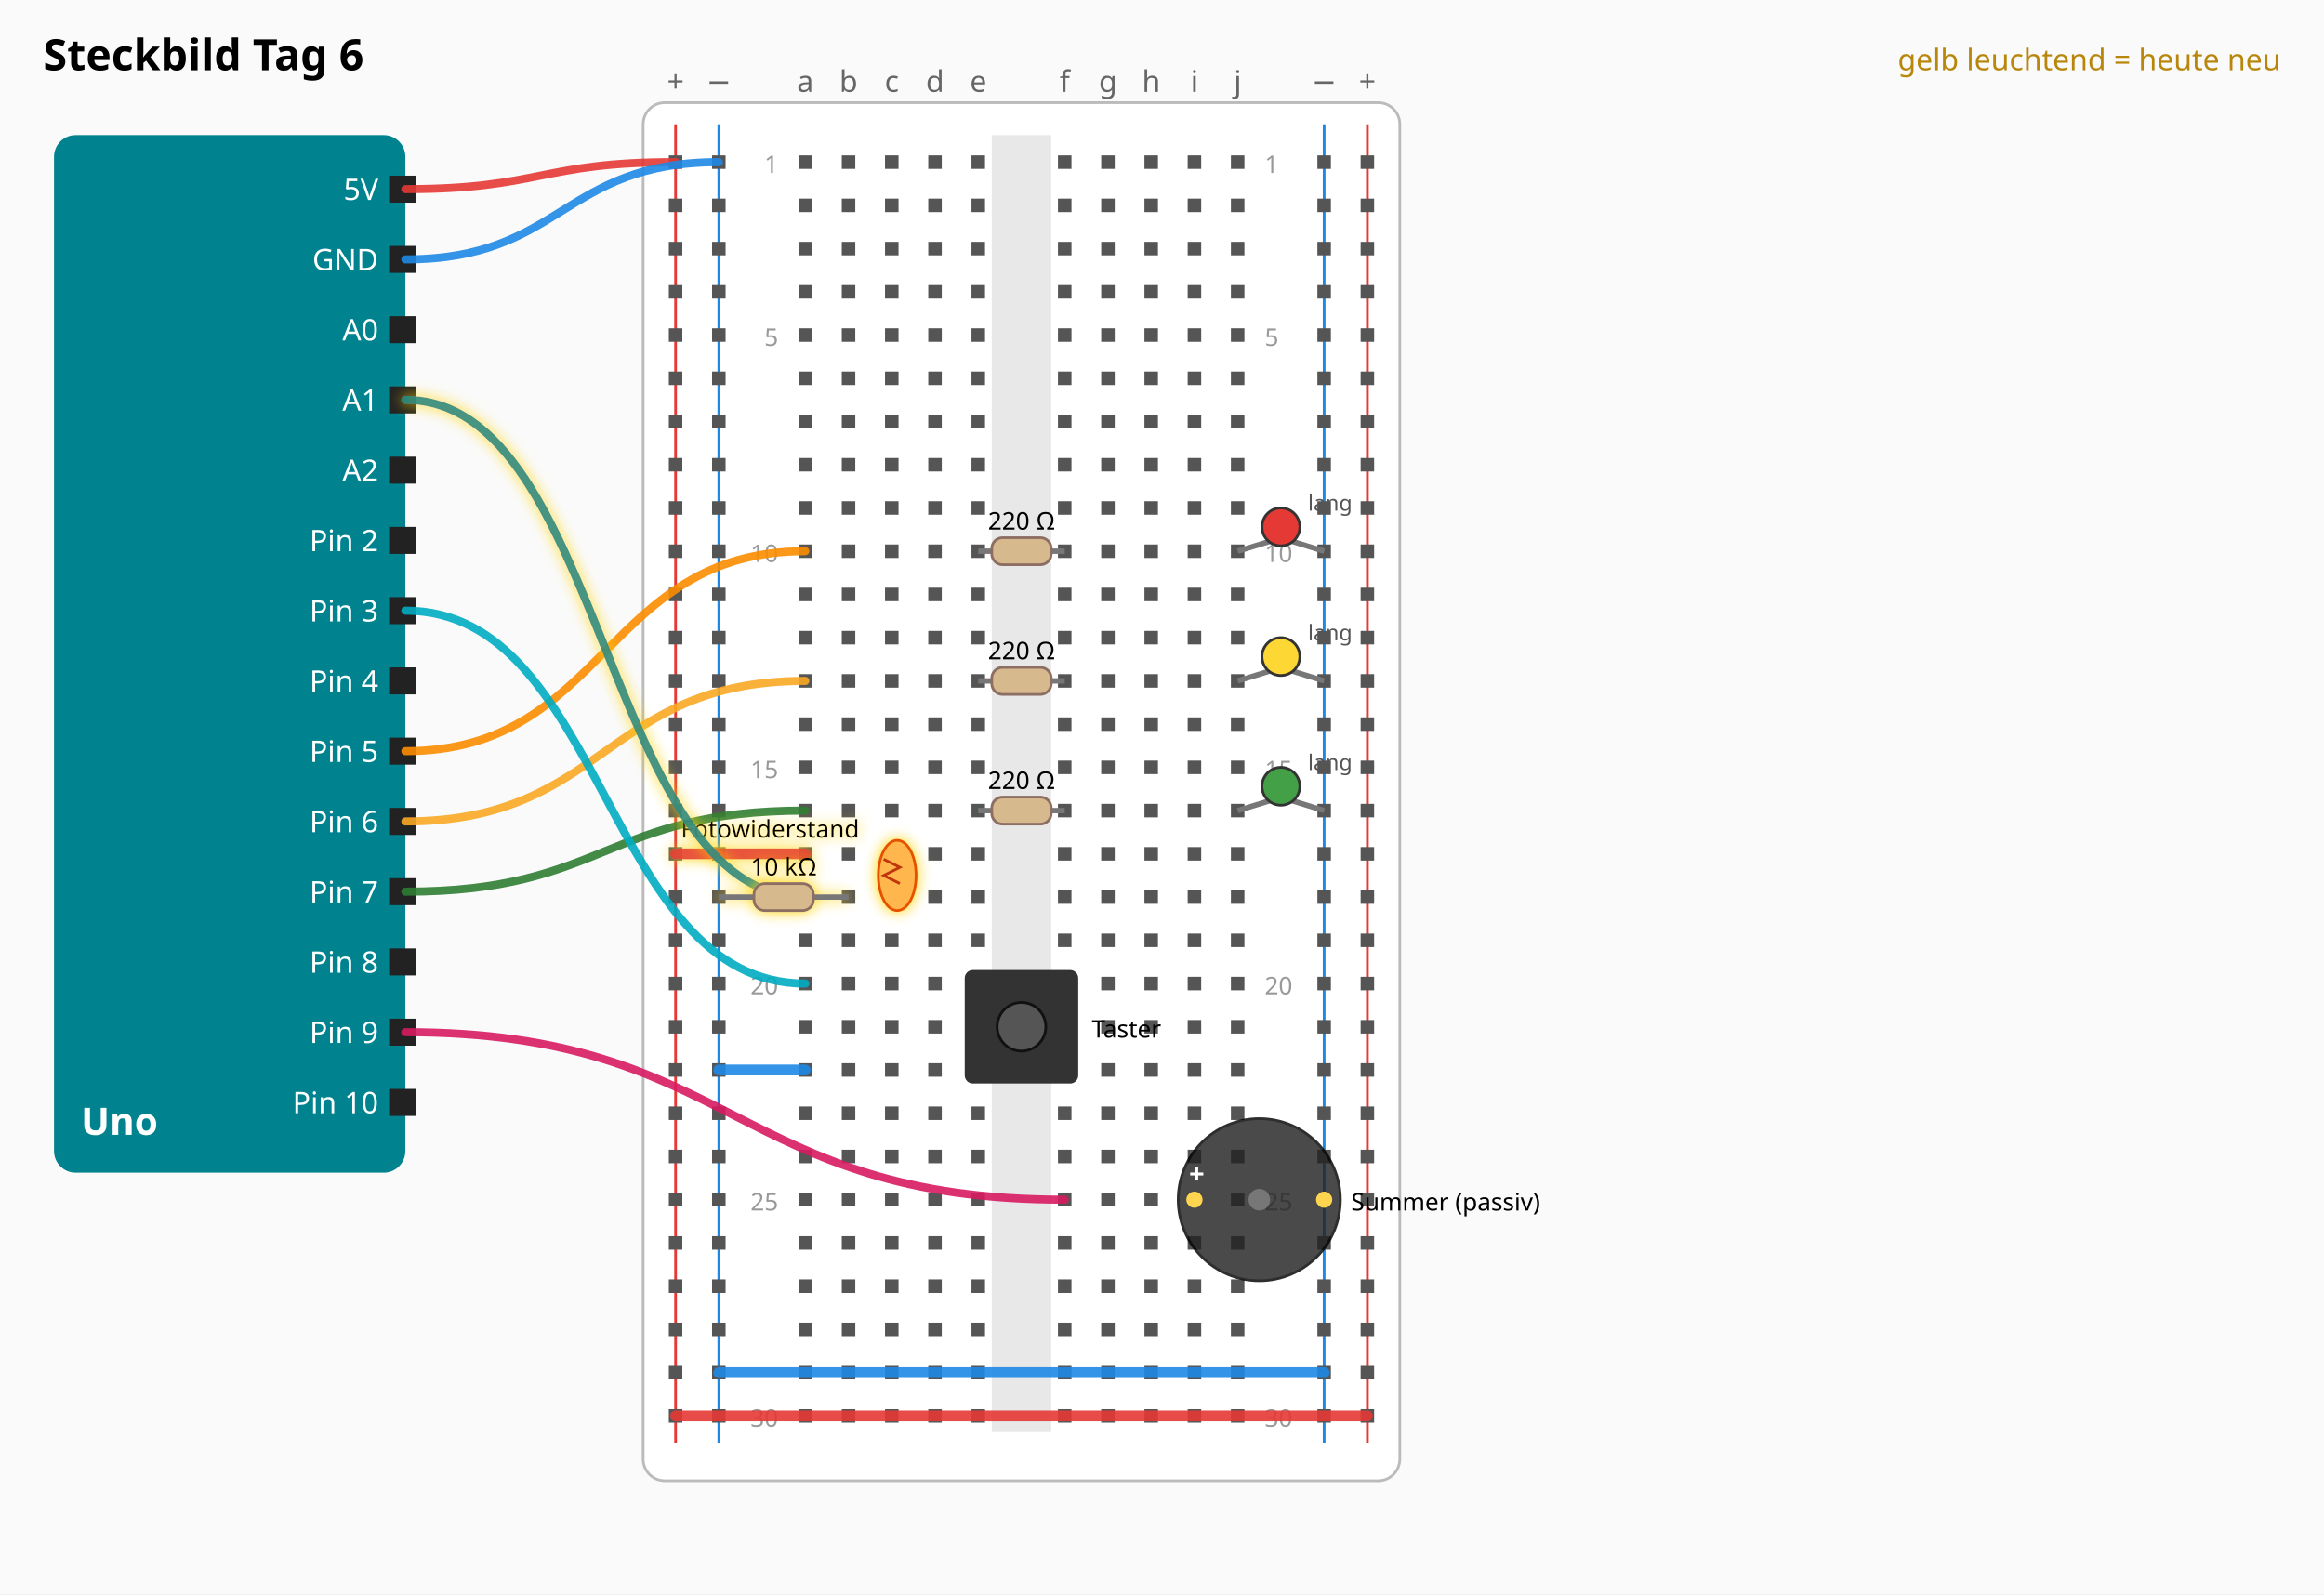
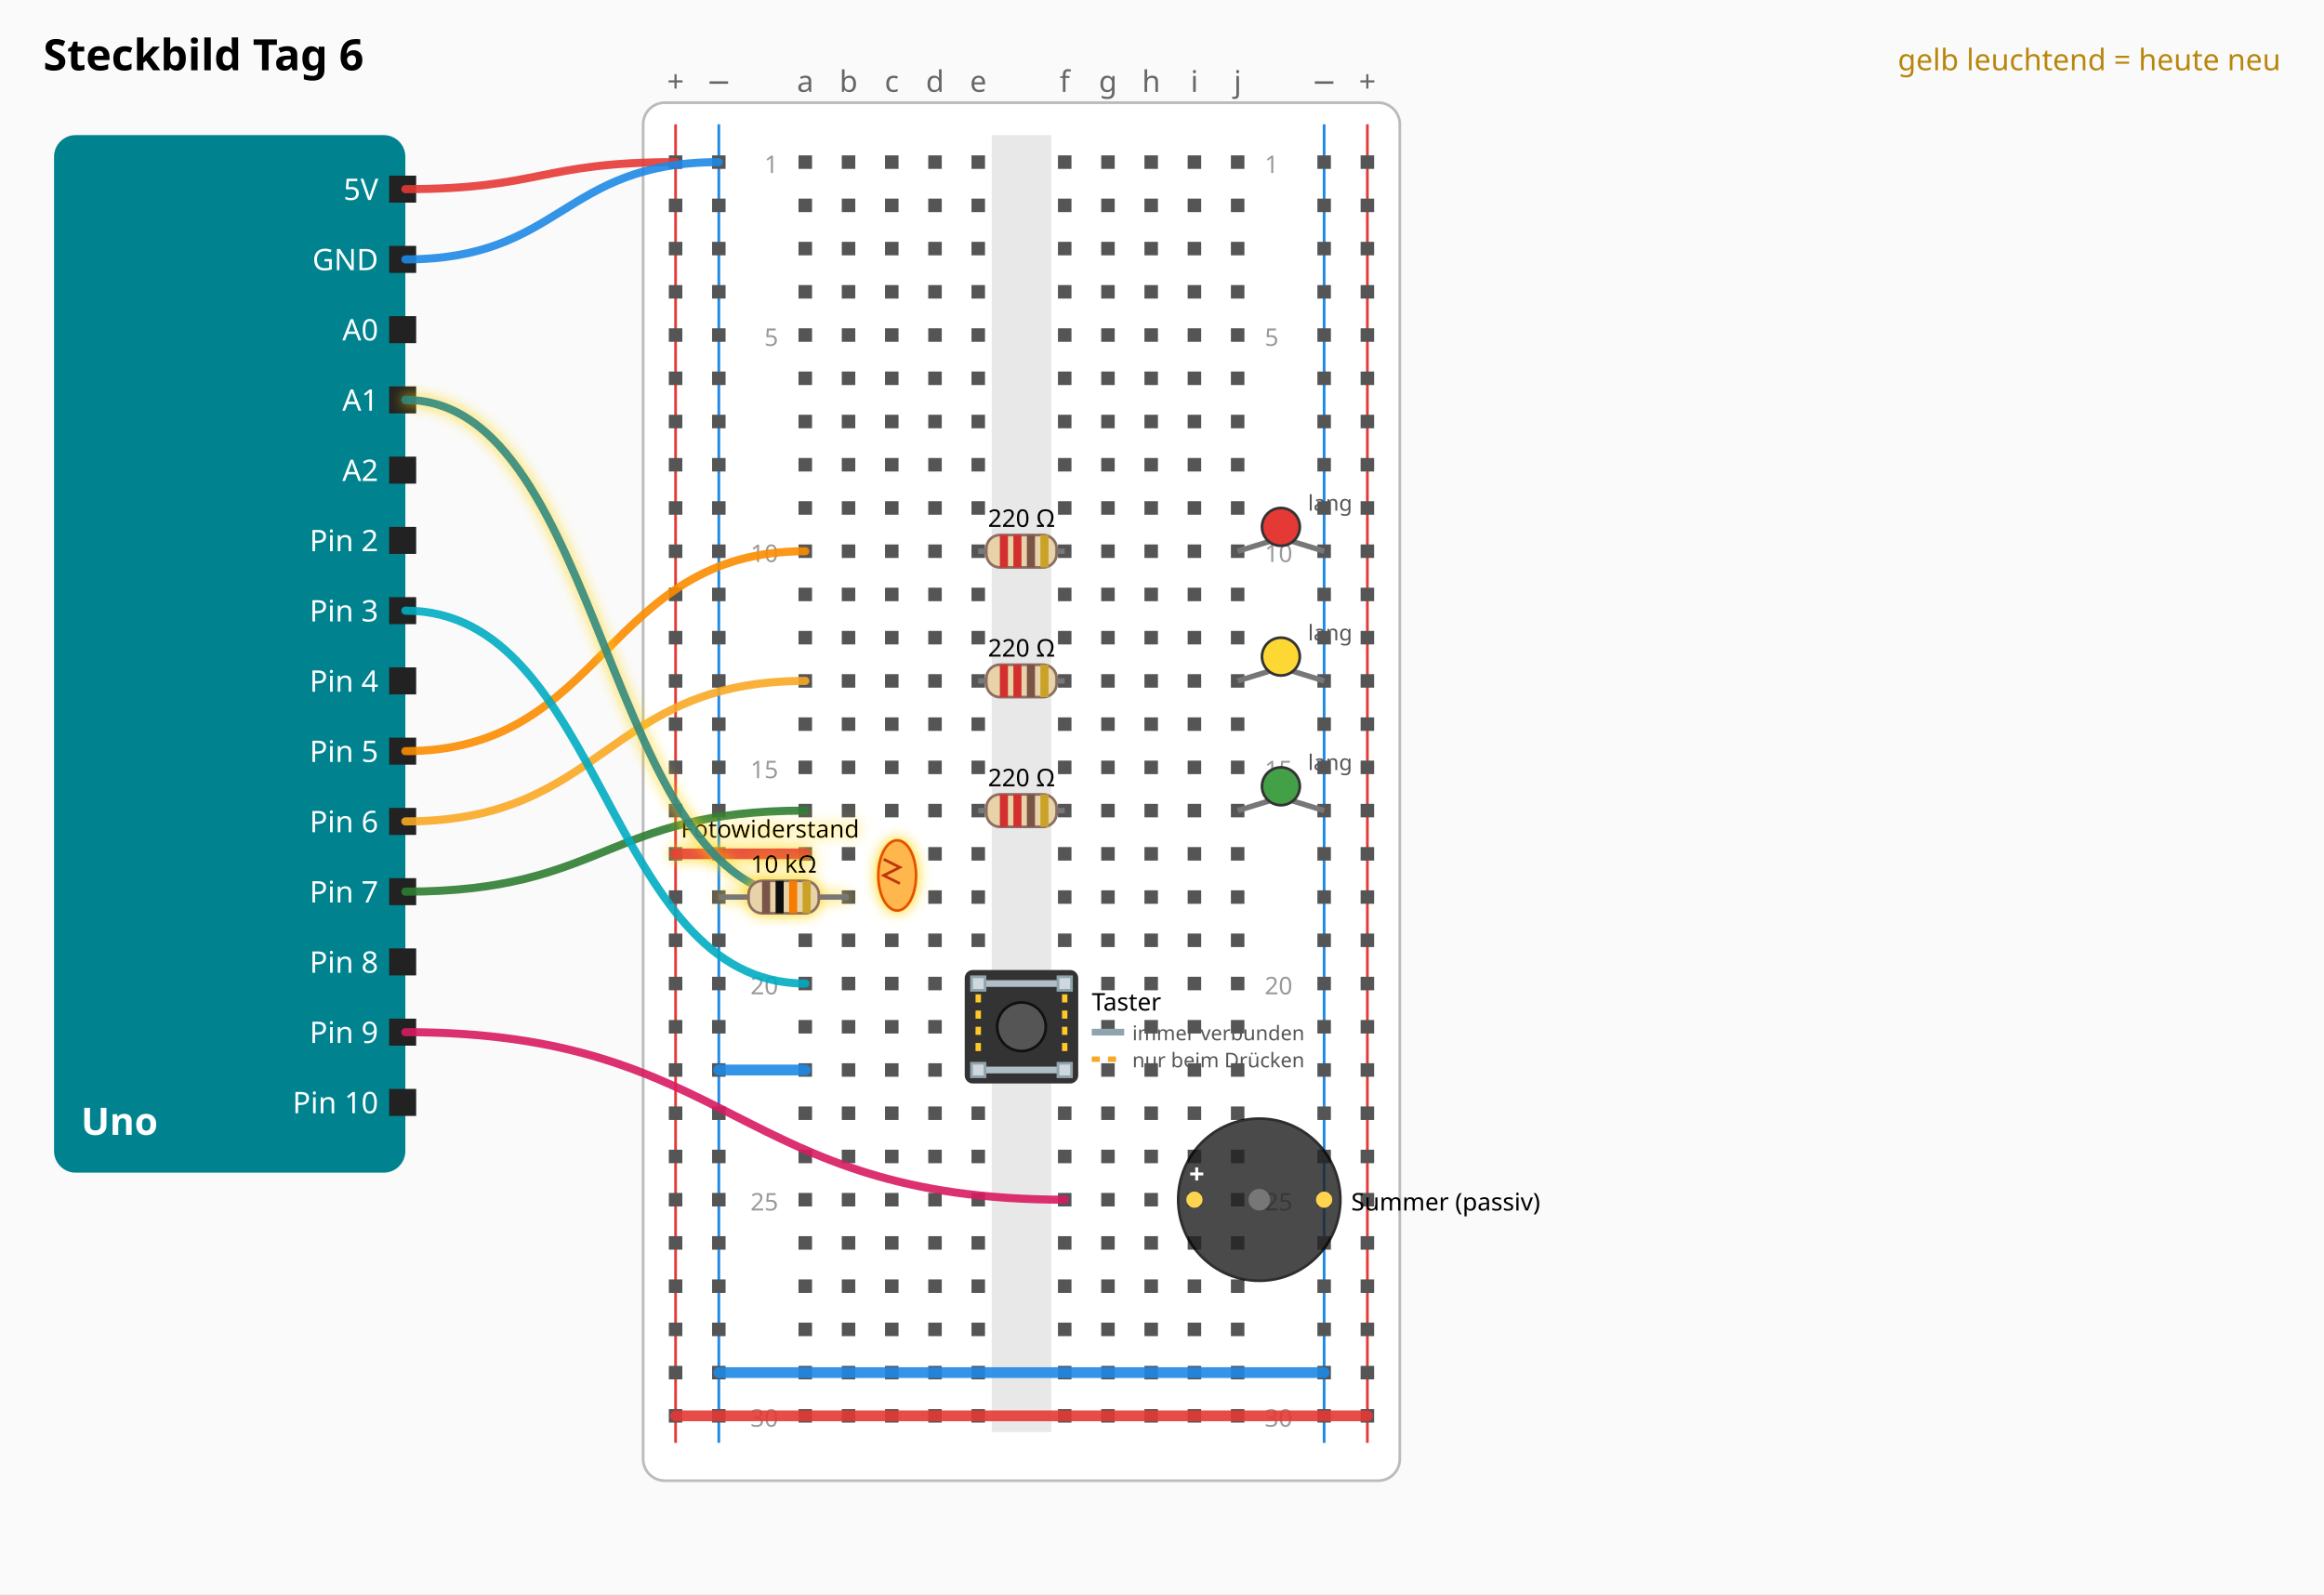
<svg xmlns="http://www.w3.org/2000/svg" viewBox="0 0 860 590" font-family="sans-serif" font-size="11">
  <defs>
    <filter id="glow" filterUnits="userSpaceOnUse" x="0" y="0" width="860" height="590">
      <feDropShadow dx="0" dy="0" stdDeviation="2.5" flood-color="#ffd400" flood-opacity="1" />
    </filter>
  </defs>
  <rect width="860" height="590" fill="#fafafa" />
  <text x="16" y="26" font-size="16" font-weight="bold">Steckbild Tag 6</text>
  <text x="844" y="26" text-anchor="end" fill="#b8860b">gelb leuchtend = heute neu</text>
  <rect x="238" y="38" width="280" height="510" rx="8" fill="#ffffff" stroke="#bbb" />
  <rect x="367" y="50" width="22" height="480" fill="#e8e8e8" />
  <line x1="250" y1="46" x2="250" y2="534" stroke="#e53935" stroke-width="1" />
  <line x1="506" y1="46" x2="506" y2="534" stroke="#e53935" stroke-width="1" />
  <line x1="266" y1="46" x2="266" y2="534" stroke="#1e88e5" stroke-width="1" />
  <line x1="490" y1="46" x2="490" y2="534" stroke="#1e88e5" stroke-width="1" />
  <text x="250" y="34" text-anchor="middle" fill="#666">+</text>
  <rect x="247.5" y="57.5" width="5" height="5" fill="#555" />
  <rect x="247.5" y="73.5" width="5" height="5" fill="#555" />
  <rect x="247.5" y="89.5" width="5" height="5" fill="#555" />
  <rect x="247.5" y="105.5" width="5" height="5" fill="#555" />
  <rect x="247.5" y="121.5" width="5" height="5" fill="#555" />
  <rect x="247.5" y="137.5" width="5" height="5" fill="#555" />
  <rect x="247.5" y="153.5" width="5" height="5" fill="#555" />
  <rect x="247.5" y="169.5" width="5" height="5" fill="#555" />
  <rect x="247.5" y="185.5" width="5" height="5" fill="#555" />
  <rect x="247.5" y="201.5" width="5" height="5" fill="#555" />
  <rect x="247.5" y="217.5" width="5" height="5" fill="#555" />
  <rect x="247.5" y="233.5" width="5" height="5" fill="#555" />
  <rect x="247.5" y="249.5" width="5" height="5" fill="#555" />
  <rect x="247.5" y="265.5" width="5" height="5" fill="#555" />
  <rect x="247.5" y="281.5" width="5" height="5" fill="#555" />
  <rect x="247.5" y="297.5" width="5" height="5" fill="#555" />
  <rect x="247.5" y="313.5" width="5" height="5" fill="#555" />
  <rect x="247.5" y="329.5" width="5" height="5" fill="#555" />
  <rect x="247.5" y="345.5" width="5" height="5" fill="#555" />
  <rect x="247.5" y="361.5" width="5" height="5" fill="#555" />
  <rect x="247.5" y="377.5" width="5" height="5" fill="#555" />
  <rect x="247.5" y="393.5" width="5" height="5" fill="#555" />
  <rect x="247.5" y="409.5" width="5" height="5" fill="#555" />
  <rect x="247.5" y="425.5" width="5" height="5" fill="#555" />
  <rect x="247.5" y="441.5" width="5" height="5" fill="#555" />
  <rect x="247.5" y="457.5" width="5" height="5" fill="#555" />
  <rect x="247.5" y="473.5" width="5" height="5" fill="#555" />
  <rect x="247.5" y="489.5" width="5" height="5" fill="#555" />
  <rect x="247.5" y="505.5" width="5" height="5" fill="#555" />
  <rect x="247.5" y="521.5" width="5" height="5" fill="#555" />
  <text x="266" y="34" text-anchor="middle" fill="#666">−</text>
  <rect x="263.5" y="57.5" width="5" height="5" fill="#555" />
  <rect x="263.5" y="73.5" width="5" height="5" fill="#555" />
  <rect x="263.5" y="89.5" width="5" height="5" fill="#555" />
  <rect x="263.5" y="105.5" width="5" height="5" fill="#555" />
  <rect x="263.5" y="121.5" width="5" height="5" fill="#555" />
  <rect x="263.5" y="137.5" width="5" height="5" fill="#555" />
  <rect x="263.5" y="153.5" width="5" height="5" fill="#555" />
  <rect x="263.5" y="169.5" width="5" height="5" fill="#555" />
  <rect x="263.5" y="185.5" width="5" height="5" fill="#555" />
  <rect x="263.5" y="201.5" width="5" height="5" fill="#555" />
  <rect x="263.5" y="217.5" width="5" height="5" fill="#555" />
  <rect x="263.5" y="233.5" width="5" height="5" fill="#555" />
  <rect x="263.5" y="249.5" width="5" height="5" fill="#555" />
  <rect x="263.5" y="265.5" width="5" height="5" fill="#555" />
  <rect x="263.5" y="281.5" width="5" height="5" fill="#555" />
  <rect x="263.5" y="297.5" width="5" height="5" fill="#555" />
  <rect x="263.5" y="313.5" width="5" height="5" fill="#555" />
  <rect x="263.5" y="329.5" width="5" height="5" fill="#555" />
  <rect x="263.5" y="345.5" width="5" height="5" fill="#555" />
  <rect x="263.5" y="361.5" width="5" height="5" fill="#555" />
  <rect x="263.5" y="377.5" width="5" height="5" fill="#555" />
  <rect x="263.5" y="393.5" width="5" height="5" fill="#555" />
  <rect x="263.5" y="409.5" width="5" height="5" fill="#555" />
  <rect x="263.5" y="425.5" width="5" height="5" fill="#555" />
  <rect x="263.5" y="441.5" width="5" height="5" fill="#555" />
  <rect x="263.5" y="457.5" width="5" height="5" fill="#555" />
  <rect x="263.5" y="473.5" width="5" height="5" fill="#555" />
  <rect x="263.5" y="489.5" width="5" height="5" fill="#555" />
  <rect x="263.5" y="505.5" width="5" height="5" fill="#555" />
  <rect x="263.5" y="521.5" width="5" height="5" fill="#555" />
  <text x="298" y="34" text-anchor="middle" fill="#666">a</text>
  <rect x="295.5" y="57.5" width="5" height="5" fill="#555" />
  <rect x="295.5" y="73.5" width="5" height="5" fill="#555" />
  <rect x="295.5" y="89.5" width="5" height="5" fill="#555" />
  <rect x="295.5" y="105.5" width="5" height="5" fill="#555" />
  <rect x="295.5" y="121.5" width="5" height="5" fill="#555" />
  <rect x="295.5" y="137.5" width="5" height="5" fill="#555" />
  <rect x="295.5" y="153.5" width="5" height="5" fill="#555" />
  <rect x="295.5" y="169.5" width="5" height="5" fill="#555" />
  <rect x="295.5" y="185.5" width="5" height="5" fill="#555" />
  <rect x="295.5" y="201.5" width="5" height="5" fill="#555" />
  <rect x="295.5" y="217.5" width="5" height="5" fill="#555" />
  <rect x="295.5" y="233.5" width="5" height="5" fill="#555" />
  <rect x="295.5" y="249.5" width="5" height="5" fill="#555" />
  <rect x="295.5" y="265.5" width="5" height="5" fill="#555" />
  <rect x="295.5" y="281.5" width="5" height="5" fill="#555" />
  <rect x="295.5" y="297.5" width="5" height="5" fill="#555" />
  <rect x="295.5" y="313.5" width="5" height="5" fill="#555" />
  <rect x="295.5" y="329.5" width="5" height="5" fill="#555" />
  <rect x="295.5" y="345.5" width="5" height="5" fill="#555" />
  <rect x="295.5" y="361.5" width="5" height="5" fill="#555" />
  <rect x="295.5" y="377.5" width="5" height="5" fill="#555" />
  <rect x="295.5" y="393.5" width="5" height="5" fill="#555" />
  <rect x="295.5" y="409.5" width="5" height="5" fill="#555" />
  <rect x="295.5" y="425.5" width="5" height="5" fill="#555" />
  <rect x="295.5" y="441.5" width="5" height="5" fill="#555" />
  <rect x="295.5" y="457.5" width="5" height="5" fill="#555" />
  <rect x="295.5" y="473.5" width="5" height="5" fill="#555" />
  <rect x="295.5" y="489.5" width="5" height="5" fill="#555" />
  <rect x="295.5" y="505.5" width="5" height="5" fill="#555" />
  <rect x="295.5" y="521.5" width="5" height="5" fill="#555" />
  <text x="314" y="34" text-anchor="middle" fill="#666">b</text>
  <rect x="311.5" y="57.5" width="5" height="5" fill="#555" />
  <rect x="311.5" y="73.5" width="5" height="5" fill="#555" />
  <rect x="311.5" y="89.5" width="5" height="5" fill="#555" />
  <rect x="311.5" y="105.5" width="5" height="5" fill="#555" />
  <rect x="311.5" y="121.5" width="5" height="5" fill="#555" />
  <rect x="311.5" y="137.5" width="5" height="5" fill="#555" />
  <rect x="311.5" y="153.5" width="5" height="5" fill="#555" />
  <rect x="311.5" y="169.5" width="5" height="5" fill="#555" />
  <rect x="311.5" y="185.5" width="5" height="5" fill="#555" />
  <rect x="311.5" y="201.5" width="5" height="5" fill="#555" />
  <rect x="311.5" y="217.5" width="5" height="5" fill="#555" />
  <rect x="311.5" y="233.5" width="5" height="5" fill="#555" />
  <rect x="311.5" y="249.5" width="5" height="5" fill="#555" />
  <rect x="311.5" y="265.5" width="5" height="5" fill="#555" />
  <rect x="311.5" y="281.5" width="5" height="5" fill="#555" />
  <rect x="311.5" y="297.5" width="5" height="5" fill="#555" />
  <rect x="311.5" y="313.5" width="5" height="5" fill="#555" />
  <rect x="311.5" y="329.5" width="5" height="5" fill="#555" />
  <rect x="311.5" y="345.5" width="5" height="5" fill="#555" />
  <rect x="311.5" y="361.5" width="5" height="5" fill="#555" />
  <rect x="311.5" y="377.5" width="5" height="5" fill="#555" />
  <rect x="311.5" y="393.5" width="5" height="5" fill="#555" />
  <rect x="311.5" y="409.5" width="5" height="5" fill="#555" />
  <rect x="311.5" y="425.5" width="5" height="5" fill="#555" />
  <rect x="311.5" y="441.5" width="5" height="5" fill="#555" />
  <rect x="311.5" y="457.5" width="5" height="5" fill="#555" />
  <rect x="311.5" y="473.5" width="5" height="5" fill="#555" />
  <rect x="311.5" y="489.5" width="5" height="5" fill="#555" />
  <rect x="311.5" y="505.5" width="5" height="5" fill="#555" />
  <rect x="311.5" y="521.5" width="5" height="5" fill="#555" />
  <text x="330" y="34" text-anchor="middle" fill="#666">c</text>
  <rect x="327.5" y="57.5" width="5" height="5" fill="#555" />
  <rect x="327.5" y="73.5" width="5" height="5" fill="#555" />
  <rect x="327.5" y="89.5" width="5" height="5" fill="#555" />
  <rect x="327.5" y="105.5" width="5" height="5" fill="#555" />
  <rect x="327.5" y="121.5" width="5" height="5" fill="#555" />
  <rect x="327.5" y="137.5" width="5" height="5" fill="#555" />
  <rect x="327.5" y="153.5" width="5" height="5" fill="#555" />
  <rect x="327.5" y="169.5" width="5" height="5" fill="#555" />
  <rect x="327.5" y="185.5" width="5" height="5" fill="#555" />
  <rect x="327.5" y="201.5" width="5" height="5" fill="#555" />
  <rect x="327.5" y="217.5" width="5" height="5" fill="#555" />
  <rect x="327.5" y="233.5" width="5" height="5" fill="#555" />
  <rect x="327.5" y="249.5" width="5" height="5" fill="#555" />
  <rect x="327.5" y="265.5" width="5" height="5" fill="#555" />
  <rect x="327.5" y="281.5" width="5" height="5" fill="#555" />
  <rect x="327.5" y="297.5" width="5" height="5" fill="#555" />
  <rect x="327.5" y="313.5" width="5" height="5" fill="#555" />
  <rect x="327.5" y="329.5" width="5" height="5" fill="#555" />
  <rect x="327.5" y="345.5" width="5" height="5" fill="#555" />
  <rect x="327.5" y="361.5" width="5" height="5" fill="#555" />
  <rect x="327.5" y="377.5" width="5" height="5" fill="#555" />
  <rect x="327.5" y="393.5" width="5" height="5" fill="#555" />
  <rect x="327.5" y="409.5" width="5" height="5" fill="#555" />
  <rect x="327.5" y="425.5" width="5" height="5" fill="#555" />
  <rect x="327.5" y="441.5" width="5" height="5" fill="#555" />
  <rect x="327.5" y="457.5" width="5" height="5" fill="#555" />
  <rect x="327.5" y="473.5" width="5" height="5" fill="#555" />
  <rect x="327.5" y="489.5" width="5" height="5" fill="#555" />
  <rect x="327.5" y="505.5" width="5" height="5" fill="#555" />
  <rect x="327.5" y="521.5" width="5" height="5" fill="#555" />
  <text x="346" y="34" text-anchor="middle" fill="#666">d</text>
  <rect x="343.5" y="57.5" width="5" height="5" fill="#555" />
  <rect x="343.5" y="73.5" width="5" height="5" fill="#555" />
  <rect x="343.5" y="89.5" width="5" height="5" fill="#555" />
  <rect x="343.5" y="105.5" width="5" height="5" fill="#555" />
  <rect x="343.5" y="121.5" width="5" height="5" fill="#555" />
  <rect x="343.5" y="137.5" width="5" height="5" fill="#555" />
  <rect x="343.5" y="153.5" width="5" height="5" fill="#555" />
  <rect x="343.5" y="169.5" width="5" height="5" fill="#555" />
  <rect x="343.5" y="185.5" width="5" height="5" fill="#555" />
  <rect x="343.5" y="201.5" width="5" height="5" fill="#555" />
  <rect x="343.5" y="217.5" width="5" height="5" fill="#555" />
  <rect x="343.5" y="233.5" width="5" height="5" fill="#555" />
  <rect x="343.5" y="249.5" width="5" height="5" fill="#555" />
  <rect x="343.5" y="265.5" width="5" height="5" fill="#555" />
  <rect x="343.5" y="281.5" width="5" height="5" fill="#555" />
  <rect x="343.5" y="297.5" width="5" height="5" fill="#555" />
  <rect x="343.5" y="313.5" width="5" height="5" fill="#555" />
  <rect x="343.5" y="329.5" width="5" height="5" fill="#555" />
  <rect x="343.5" y="345.5" width="5" height="5" fill="#555" />
  <rect x="343.5" y="361.5" width="5" height="5" fill="#555" />
  <rect x="343.5" y="377.5" width="5" height="5" fill="#555" />
  <rect x="343.5" y="393.5" width="5" height="5" fill="#555" />
  <rect x="343.5" y="409.5" width="5" height="5" fill="#555" />
  <rect x="343.5" y="425.5" width="5" height="5" fill="#555" />
  <rect x="343.5" y="441.5" width="5" height="5" fill="#555" />
  <rect x="343.5" y="457.5" width="5" height="5" fill="#555" />
  <rect x="343.5" y="473.5" width="5" height="5" fill="#555" />
  <rect x="343.5" y="489.5" width="5" height="5" fill="#555" />
  <rect x="343.5" y="505.5" width="5" height="5" fill="#555" />
  <rect x="343.5" y="521.5" width="5" height="5" fill="#555" />
  <text x="362" y="34" text-anchor="middle" fill="#666">e</text>
  <rect x="359.5" y="57.5" width="5" height="5" fill="#555" />
  <rect x="359.5" y="73.5" width="5" height="5" fill="#555" />
  <rect x="359.5" y="89.5" width="5" height="5" fill="#555" />
  <rect x="359.5" y="105.5" width="5" height="5" fill="#555" />
  <rect x="359.5" y="121.5" width="5" height="5" fill="#555" />
  <rect x="359.5" y="137.5" width="5" height="5" fill="#555" />
  <rect x="359.5" y="153.5" width="5" height="5" fill="#555" />
  <rect x="359.5" y="169.5" width="5" height="5" fill="#555" />
  <rect x="359.5" y="185.5" width="5" height="5" fill="#555" />
  <rect x="359.5" y="201.5" width="5" height="5" fill="#555" />
  <rect x="359.5" y="217.5" width="5" height="5" fill="#555" />
  <rect x="359.5" y="233.5" width="5" height="5" fill="#555" />
  <rect x="359.5" y="249.5" width="5" height="5" fill="#555" />
  <rect x="359.5" y="265.5" width="5" height="5" fill="#555" />
  <rect x="359.5" y="281.5" width="5" height="5" fill="#555" />
  <rect x="359.5" y="297.5" width="5" height="5" fill="#555" />
  <rect x="359.5" y="313.5" width="5" height="5" fill="#555" />
  <rect x="359.5" y="329.5" width="5" height="5" fill="#555" />
  <rect x="359.5" y="345.5" width="5" height="5" fill="#555" />
  <rect x="359.5" y="361.5" width="5" height="5" fill="#555" />
  <rect x="359.5" y="377.5" width="5" height="5" fill="#555" />
  <rect x="359.5" y="393.5" width="5" height="5" fill="#555" />
  <rect x="359.5" y="409.5" width="5" height="5" fill="#555" />
  <rect x="359.5" y="425.5" width="5" height="5" fill="#555" />
  <rect x="359.5" y="441.5" width="5" height="5" fill="#555" />
  <rect x="359.5" y="457.5" width="5" height="5" fill="#555" />
  <rect x="359.5" y="473.5" width="5" height="5" fill="#555" />
  <rect x="359.5" y="489.5" width="5" height="5" fill="#555" />
  <rect x="359.5" y="505.5" width="5" height="5" fill="#555" />
  <rect x="359.5" y="521.5" width="5" height="5" fill="#555" />
  <text x="394" y="34" text-anchor="middle" fill="#666">f</text>
  <rect x="391.5" y="57.5" width="5" height="5" fill="#555" />
  <rect x="391.5" y="73.5" width="5" height="5" fill="#555" />
  <rect x="391.5" y="89.5" width="5" height="5" fill="#555" />
  <rect x="391.5" y="105.5" width="5" height="5" fill="#555" />
  <rect x="391.5" y="121.5" width="5" height="5" fill="#555" />
  <rect x="391.5" y="137.5" width="5" height="5" fill="#555" />
  <rect x="391.5" y="153.5" width="5" height="5" fill="#555" />
  <rect x="391.5" y="169.5" width="5" height="5" fill="#555" />
  <rect x="391.5" y="185.5" width="5" height="5" fill="#555" />
  <rect x="391.5" y="201.5" width="5" height="5" fill="#555" />
  <rect x="391.5" y="217.5" width="5" height="5" fill="#555" />
  <rect x="391.5" y="233.5" width="5" height="5" fill="#555" />
  <rect x="391.5" y="249.5" width="5" height="5" fill="#555" />
  <rect x="391.5" y="265.5" width="5" height="5" fill="#555" />
  <rect x="391.5" y="281.5" width="5" height="5" fill="#555" />
  <rect x="391.5" y="297.5" width="5" height="5" fill="#555" />
  <rect x="391.5" y="313.5" width="5" height="5" fill="#555" />
  <rect x="391.5" y="329.5" width="5" height="5" fill="#555" />
  <rect x="391.5" y="345.5" width="5" height="5" fill="#555" />
  <rect x="391.5" y="361.5" width="5" height="5" fill="#555" />
  <rect x="391.5" y="377.5" width="5" height="5" fill="#555" />
  <rect x="391.5" y="393.5" width="5" height="5" fill="#555" />
  <rect x="391.5" y="409.5" width="5" height="5" fill="#555" />
  <rect x="391.5" y="425.5" width="5" height="5" fill="#555" />
  <rect x="391.5" y="441.5" width="5" height="5" fill="#555" />
  <rect x="391.5" y="457.5" width="5" height="5" fill="#555" />
  <rect x="391.5" y="473.5" width="5" height="5" fill="#555" />
  <rect x="391.5" y="489.5" width="5" height="5" fill="#555" />
  <rect x="391.5" y="505.5" width="5" height="5" fill="#555" />
  <rect x="391.5" y="521.5" width="5" height="5" fill="#555" />
  <text x="410" y="34" text-anchor="middle" fill="#666">g</text>
  <rect x="407.5" y="57.5" width="5" height="5" fill="#555" />
  <rect x="407.5" y="73.5" width="5" height="5" fill="#555" />
  <rect x="407.5" y="89.5" width="5" height="5" fill="#555" />
  <rect x="407.5" y="105.5" width="5" height="5" fill="#555" />
  <rect x="407.5" y="121.5" width="5" height="5" fill="#555" />
  <rect x="407.5" y="137.5" width="5" height="5" fill="#555" />
  <rect x="407.5" y="153.5" width="5" height="5" fill="#555" />
  <rect x="407.5" y="169.5" width="5" height="5" fill="#555" />
  <rect x="407.5" y="185.5" width="5" height="5" fill="#555" />
  <rect x="407.5" y="201.5" width="5" height="5" fill="#555" />
  <rect x="407.5" y="217.5" width="5" height="5" fill="#555" />
  <rect x="407.5" y="233.5" width="5" height="5" fill="#555" />
  <rect x="407.5" y="249.5" width="5" height="5" fill="#555" />
  <rect x="407.5" y="265.5" width="5" height="5" fill="#555" />
  <rect x="407.5" y="281.5" width="5" height="5" fill="#555" />
  <rect x="407.5" y="297.5" width="5" height="5" fill="#555" />
  <rect x="407.5" y="313.5" width="5" height="5" fill="#555" />
  <rect x="407.5" y="329.5" width="5" height="5" fill="#555" />
  <rect x="407.5" y="345.5" width="5" height="5" fill="#555" />
  <rect x="407.5" y="361.5" width="5" height="5" fill="#555" />
  <rect x="407.5" y="377.5" width="5" height="5" fill="#555" />
  <rect x="407.5" y="393.5" width="5" height="5" fill="#555" />
  <rect x="407.5" y="409.5" width="5" height="5" fill="#555" />
  <rect x="407.5" y="425.5" width="5" height="5" fill="#555" />
  <rect x="407.5" y="441.5" width="5" height="5" fill="#555" />
  <rect x="407.5" y="457.5" width="5" height="5" fill="#555" />
  <rect x="407.5" y="473.5" width="5" height="5" fill="#555" />
  <rect x="407.5" y="489.5" width="5" height="5" fill="#555" />
  <rect x="407.5" y="505.5" width="5" height="5" fill="#555" />
  <rect x="407.5" y="521.5" width="5" height="5" fill="#555" />
  <text x="426" y="34" text-anchor="middle" fill="#666">h</text>
  <rect x="423.5" y="57.5" width="5" height="5" fill="#555" />
  <rect x="423.5" y="73.5" width="5" height="5" fill="#555" />
  <rect x="423.5" y="89.5" width="5" height="5" fill="#555" />
  <rect x="423.5" y="105.5" width="5" height="5" fill="#555" />
  <rect x="423.5" y="121.5" width="5" height="5" fill="#555" />
  <rect x="423.5" y="137.5" width="5" height="5" fill="#555" />
  <rect x="423.5" y="153.5" width="5" height="5" fill="#555" />
  <rect x="423.5" y="169.5" width="5" height="5" fill="#555" />
  <rect x="423.5" y="185.5" width="5" height="5" fill="#555" />
  <rect x="423.5" y="201.5" width="5" height="5" fill="#555" />
  <rect x="423.5" y="217.5" width="5" height="5" fill="#555" />
  <rect x="423.5" y="233.5" width="5" height="5" fill="#555" />
  <rect x="423.5" y="249.5" width="5" height="5" fill="#555" />
  <rect x="423.5" y="265.5" width="5" height="5" fill="#555" />
  <rect x="423.5" y="281.5" width="5" height="5" fill="#555" />
  <rect x="423.5" y="297.5" width="5" height="5" fill="#555" />
  <rect x="423.5" y="313.5" width="5" height="5" fill="#555" />
  <rect x="423.5" y="329.5" width="5" height="5" fill="#555" />
  <rect x="423.5" y="345.5" width="5" height="5" fill="#555" />
  <rect x="423.5" y="361.5" width="5" height="5" fill="#555" />
  <rect x="423.5" y="377.5" width="5" height="5" fill="#555" />
  <rect x="423.5" y="393.5" width="5" height="5" fill="#555" />
  <rect x="423.5" y="409.5" width="5" height="5" fill="#555" />
  <rect x="423.5" y="425.5" width="5" height="5" fill="#555" />
  <rect x="423.5" y="441.5" width="5" height="5" fill="#555" />
  <rect x="423.5" y="457.5" width="5" height="5" fill="#555" />
  <rect x="423.5" y="473.5" width="5" height="5" fill="#555" />
  <rect x="423.5" y="489.5" width="5" height="5" fill="#555" />
  <rect x="423.5" y="505.5" width="5" height="5" fill="#555" />
  <rect x="423.5" y="521.5" width="5" height="5" fill="#555" />
  <text x="442" y="34" text-anchor="middle" fill="#666">i</text>
  <rect x="439.5" y="57.5" width="5" height="5" fill="#555" />
  <rect x="439.5" y="73.5" width="5" height="5" fill="#555" />
  <rect x="439.5" y="89.5" width="5" height="5" fill="#555" />
  <rect x="439.5" y="105.5" width="5" height="5" fill="#555" />
  <rect x="439.5" y="121.5" width="5" height="5" fill="#555" />
  <rect x="439.5" y="137.5" width="5" height="5" fill="#555" />
  <rect x="439.5" y="153.5" width="5" height="5" fill="#555" />
  <rect x="439.5" y="169.5" width="5" height="5" fill="#555" />
  <rect x="439.5" y="185.5" width="5" height="5" fill="#555" />
  <rect x="439.5" y="201.5" width="5" height="5" fill="#555" />
  <rect x="439.5" y="217.5" width="5" height="5" fill="#555" />
  <rect x="439.5" y="233.5" width="5" height="5" fill="#555" />
  <rect x="439.5" y="249.5" width="5" height="5" fill="#555" />
  <rect x="439.5" y="265.5" width="5" height="5" fill="#555" />
  <rect x="439.5" y="281.5" width="5" height="5" fill="#555" />
  <rect x="439.5" y="297.5" width="5" height="5" fill="#555" />
  <rect x="439.5" y="313.5" width="5" height="5" fill="#555" />
  <rect x="439.5" y="329.5" width="5" height="5" fill="#555" />
  <rect x="439.5" y="345.5" width="5" height="5" fill="#555" />
  <rect x="439.5" y="361.5" width="5" height="5" fill="#555" />
  <rect x="439.5" y="377.5" width="5" height="5" fill="#555" />
  <rect x="439.5" y="393.5" width="5" height="5" fill="#555" />
  <rect x="439.5" y="409.5" width="5" height="5" fill="#555" />
  <rect x="439.5" y="425.5" width="5" height="5" fill="#555" />
  <rect x="439.5" y="441.5" width="5" height="5" fill="#555" />
  <rect x="439.5" y="457.5" width="5" height="5" fill="#555" />
  <rect x="439.5" y="473.5" width="5" height="5" fill="#555" />
  <rect x="439.5" y="489.5" width="5" height="5" fill="#555" />
  <rect x="439.5" y="505.5" width="5" height="5" fill="#555" />
  <rect x="439.5" y="521.5" width="5" height="5" fill="#555" />
  <text x="458" y="34" text-anchor="middle" fill="#666">j</text>
  <rect x="455.5" y="57.5" width="5" height="5" fill="#555" />
  <rect x="455.5" y="73.5" width="5" height="5" fill="#555" />
  <rect x="455.5" y="89.5" width="5" height="5" fill="#555" />
  <rect x="455.5" y="105.5" width="5" height="5" fill="#555" />
  <rect x="455.5" y="121.5" width="5" height="5" fill="#555" />
  <rect x="455.5" y="137.5" width="5" height="5" fill="#555" />
  <rect x="455.5" y="153.5" width="5" height="5" fill="#555" />
  <rect x="455.5" y="169.5" width="5" height="5" fill="#555" />
  <rect x="455.5" y="185.5" width="5" height="5" fill="#555" />
  <rect x="455.5" y="201.5" width="5" height="5" fill="#555" />
  <rect x="455.5" y="217.5" width="5" height="5" fill="#555" />
  <rect x="455.5" y="233.5" width="5" height="5" fill="#555" />
  <rect x="455.5" y="249.5" width="5" height="5" fill="#555" />
  <rect x="455.5" y="265.5" width="5" height="5" fill="#555" />
  <rect x="455.5" y="281.5" width="5" height="5" fill="#555" />
  <rect x="455.5" y="297.5" width="5" height="5" fill="#555" />
  <rect x="455.5" y="313.5" width="5" height="5" fill="#555" />
  <rect x="455.5" y="329.5" width="5" height="5" fill="#555" />
  <rect x="455.5" y="345.5" width="5" height="5" fill="#555" />
  <rect x="455.5" y="361.5" width="5" height="5" fill="#555" />
  <rect x="455.5" y="377.5" width="5" height="5" fill="#555" />
  <rect x="455.5" y="393.5" width="5" height="5" fill="#555" />
  <rect x="455.5" y="409.5" width="5" height="5" fill="#555" />
  <rect x="455.5" y="425.5" width="5" height="5" fill="#555" />
  <rect x="455.5" y="441.5" width="5" height="5" fill="#555" />
  <rect x="455.5" y="457.5" width="5" height="5" fill="#555" />
  <rect x="455.5" y="473.5" width="5" height="5" fill="#555" />
  <rect x="455.5" y="489.5" width="5" height="5" fill="#555" />
  <rect x="455.5" y="505.5" width="5" height="5" fill="#555" />
  <rect x="455.5" y="521.5" width="5" height="5" fill="#555" />
  <text x="490" y="34" text-anchor="middle" fill="#666">−</text>
  <rect x="487.5" y="57.5" width="5" height="5" fill="#555" />
  <rect x="487.5" y="73.5" width="5" height="5" fill="#555" />
  <rect x="487.5" y="89.5" width="5" height="5" fill="#555" />
  <rect x="487.5" y="105.5" width="5" height="5" fill="#555" />
  <rect x="487.5" y="121.5" width="5" height="5" fill="#555" />
  <rect x="487.5" y="137.5" width="5" height="5" fill="#555" />
  <rect x="487.5" y="153.5" width="5" height="5" fill="#555" />
  <rect x="487.5" y="169.5" width="5" height="5" fill="#555" />
  <rect x="487.5" y="185.5" width="5" height="5" fill="#555" />
  <rect x="487.5" y="201.5" width="5" height="5" fill="#555" />
  <rect x="487.5" y="217.5" width="5" height="5" fill="#555" />
  <rect x="487.5" y="233.5" width="5" height="5" fill="#555" />
  <rect x="487.5" y="249.5" width="5" height="5" fill="#555" />
  <rect x="487.5" y="265.5" width="5" height="5" fill="#555" />
  <rect x="487.5" y="281.5" width="5" height="5" fill="#555" />
  <rect x="487.5" y="297.5" width="5" height="5" fill="#555" />
  <rect x="487.5" y="313.5" width="5" height="5" fill="#555" />
  <rect x="487.5" y="329.5" width="5" height="5" fill="#555" />
  <rect x="487.5" y="345.5" width="5" height="5" fill="#555" />
  <rect x="487.5" y="361.5" width="5" height="5" fill="#555" />
  <rect x="487.5" y="377.5" width="5" height="5" fill="#555" />
  <rect x="487.5" y="393.5" width="5" height="5" fill="#555" />
  <rect x="487.5" y="409.5" width="5" height="5" fill="#555" />
  <rect x="487.5" y="425.5" width="5" height="5" fill="#555" />
  <rect x="487.5" y="441.5" width="5" height="5" fill="#555" />
  <rect x="487.5" y="457.5" width="5" height="5" fill="#555" />
  <rect x="487.5" y="473.5" width="5" height="5" fill="#555" />
  <rect x="487.5" y="489.5" width="5" height="5" fill="#555" />
  <rect x="487.5" y="505.5" width="5" height="5" fill="#555" />
  <rect x="487.5" y="521.5" width="5" height="5" fill="#555" />
  <text x="506" y="34" text-anchor="middle" fill="#666">+</text>
  <rect x="503.5" y="57.5" width="5" height="5" fill="#555" />
  <rect x="503.5" y="73.5" width="5" height="5" fill="#555" />
  <rect x="503.5" y="89.5" width="5" height="5" fill="#555" />
  <rect x="503.5" y="105.5" width="5" height="5" fill="#555" />
  <rect x="503.5" y="121.5" width="5" height="5" fill="#555" />
  <rect x="503.5" y="137.5" width="5" height="5" fill="#555" />
  <rect x="503.5" y="153.5" width="5" height="5" fill="#555" />
  <rect x="503.5" y="169.5" width="5" height="5" fill="#555" />
  <rect x="503.5" y="185.5" width="5" height="5" fill="#555" />
  <rect x="503.5" y="201.5" width="5" height="5" fill="#555" />
  <rect x="503.5" y="217.5" width="5" height="5" fill="#555" />
  <rect x="503.5" y="233.5" width="5" height="5" fill="#555" />
  <rect x="503.5" y="249.5" width="5" height="5" fill="#555" />
  <rect x="503.5" y="265.5" width="5" height="5" fill="#555" />
  <rect x="503.5" y="281.5" width="5" height="5" fill="#555" />
  <rect x="503.5" y="297.5" width="5" height="5" fill="#555" />
  <rect x="503.5" y="313.5" width="5" height="5" fill="#555" />
  <rect x="503.5" y="329.5" width="5" height="5" fill="#555" />
  <rect x="503.5" y="345.5" width="5" height="5" fill="#555" />
  <rect x="503.5" y="361.5" width="5" height="5" fill="#555" />
  <rect x="503.5" y="377.5" width="5" height="5" fill="#555" />
  <rect x="503.5" y="393.5" width="5" height="5" fill="#555" />
  <rect x="503.5" y="409.5" width="5" height="5" fill="#555" />
  <rect x="503.5" y="425.5" width="5" height="5" fill="#555" />
  <rect x="503.5" y="441.5" width="5" height="5" fill="#555" />
  <rect x="503.5" y="457.5" width="5" height="5" fill="#555" />
  <rect x="503.5" y="473.5" width="5" height="5" fill="#555" />
  <rect x="503.5" y="489.5" width="5" height="5" fill="#555" />
  <rect x="503.5" y="505.5" width="5" height="5" fill="#555" />
  <rect x="503.5" y="521.5" width="5" height="5" fill="#555" />
  <text x="288" y="64" text-anchor="end" fill="#999" font-size="9">1</text>
  <text x="468" y="64" fill="#999" font-size="9">1</text>
  <text x="288" y="128" text-anchor="end" fill="#999" font-size="9">5</text>
  <text x="468" y="128" fill="#999" font-size="9">5</text>
  <text x="288" y="208" text-anchor="end" fill="#999" font-size="9">10</text>
  <text x="468" y="208" fill="#999" font-size="9">10</text>
  <text x="288" y="288" text-anchor="end" fill="#999" font-size="9">15</text>
  <text x="468" y="288" fill="#999" font-size="9">15</text>
  <text x="288" y="368" text-anchor="end" fill="#999" font-size="9">20</text>
  <text x="468" y="368" fill="#999" font-size="9">20</text>
  <text x="288" y="448" text-anchor="end" fill="#999" font-size="9">25</text>
  <text x="468" y="448" fill="#999" font-size="9">25</text>
  <text x="288" y="528" text-anchor="end" fill="#999" font-size="9">30</text>
  <text x="468" y="528" fill="#999" font-size="9">30</text>
  <rect x="20" y="50" width="130" height="384" rx="8" fill="#00838f" />
  <text x="30" y="420" fill="#fff" font-size="14" font-weight="bold">Uno</text>
  <text x="140" y="74" text-anchor="end" fill="#fff">5V</text>
  <rect x="144" y="65" width="10" height="10" fill="#222" />
  <text x="140" y="100" text-anchor="end" fill="#fff">GND</text>
  <rect x="144" y="91" width="10" height="10" fill="#222" />
  <text x="140" y="126" text-anchor="end" fill="#fff">A0</text>
  <rect x="144" y="117" width="10" height="10" fill="#222" />
  <text x="140" y="152" text-anchor="end" fill="#fff">A1</text>
  <rect x="144" y="143" width="10" height="10" fill="#222" />
  <text x="140" y="178" text-anchor="end" fill="#fff">A2</text>
  <rect x="144" y="169" width="10" height="10" fill="#222" />
  <text x="140" y="204" text-anchor="end" fill="#fff">Pin 2</text>
  <rect x="144" y="195" width="10" height="10" fill="#222" />
  <text x="140" y="230" text-anchor="end" fill="#fff">Pin 3</text>
  <rect x="144" y="221" width="10" height="10" fill="#222" />
  <text x="140" y="256" text-anchor="end" fill="#fff">Pin 4</text>
  <rect x="144" y="247" width="10" height="10" fill="#222" />
  <text x="140" y="282" text-anchor="end" fill="#fff">Pin 5</text>
  <rect x="144" y="273" width="10" height="10" fill="#222" />
  <text x="140" y="308" text-anchor="end" fill="#fff">Pin 6</text>
  <rect x="144" y="299" width="10" height="10" fill="#222" />
  <text x="140" y="334" text-anchor="end" fill="#fff">Pin 7</text>
  <rect x="144" y="325" width="10" height="10" fill="#222" />
  <text x="140" y="360" text-anchor="end" fill="#fff">Pin 8</text>
  <rect x="144" y="351" width="10" height="10" fill="#222" />
  <text x="140" y="386" text-anchor="end" fill="#fff">Pin 9</text>
  <rect x="144" y="377" width="10" height="10" fill="#222" />
  <text x="140" y="412" text-anchor="end" fill="#fff">Pin 10</text>
  <rect x="144" y="403" width="10" height="10" fill="#222" />
  <path d="M150,70 C200.0,70 200.0,60 250,60" fill="none" stroke="#e53935" stroke-width="3" stroke-linecap="round" opacity="0.9" />
  <path d="M150,96 C208.0,96 208.0,60 266,60" fill="none" stroke="#1e88e5" stroke-width="3" stroke-linecap="round" opacity="0.9" />
  <path d="M250,524 C378.0,524 378.0,524 506,524" fill="none" stroke="#e53935" stroke-width="4" stroke-linecap="round" opacity="0.9" />
  <path d="M266,508 C378.0,508 378.0,508 490,508" fill="none" stroke="#1e88e5" stroke-width="4" stroke-linecap="round" opacity="0.9" />
  <line x1="362" y1="204" x2="394" y2="204" stroke="#777" stroke-width="2" />
-   <rect x="367.0" y="199.0" width="22" height="10" rx="4" fill="#d7b98e" stroke="#8d6e63" />
-   <text x="378.0" y="196.0" text-anchor="middle" font-size="9">220 Ω</text>
+   <rect x="365.0" y="198.0" width="26" height="12" rx="5" fill="#e8d3a8" stroke="#8d6e63" />
+   <rect x="370.0" y="198.0" width="3" height="12" fill="#d32f2f" />
+   <rect x="375.0" y="198.0" width="3" height="12" fill="#d32f2f" />
+   <rect x="380.0" y="198.0" width="3" height="12" fill="#795548" />
+   <rect x="385.0" y="198.0" width="3" height="12" fill="#c9a227" />
+   <text x="378.0" y="195.0" text-anchor="middle" font-size="9">220 Ω</text>
  <line x1="458" y1="204" x2="471.0" y2="200" stroke="#777" stroke-width="2" />
  <line x1="490" y1="204" x2="477.0" y2="200" stroke="#777" stroke-width="2" />
  <circle cx="474.0" cy="195" r="7" fill="#e53935" stroke="#333" />
  <text x="484.0" y="189" font-size="8" fill="#555">lang</text>
  <path d="M150,278 C224.0,278 224.0,204 298,204" fill="none" stroke="#fb8c00" stroke-width="3" stroke-linecap="round" opacity="0.9" />
  <line x1="362" y1="252" x2="394" y2="252" stroke="#777" stroke-width="2" />
-   <rect x="367.0" y="247.0" width="22" height="10" rx="4" fill="#d7b98e" stroke="#8d6e63" />
-   <text x="378.0" y="244.0" text-anchor="middle" font-size="9">220 Ω</text>
+   <rect x="365.0" y="246.0" width="26" height="12" rx="5" fill="#e8d3a8" stroke="#8d6e63" />
+   <rect x="370.0" y="246.0" width="3" height="12" fill="#d32f2f" />
+   <rect x="375.0" y="246.0" width="3" height="12" fill="#d32f2f" />
+   <rect x="380.0" y="246.0" width="3" height="12" fill="#795548" />
+   <rect x="385.0" y="246.0" width="3" height="12" fill="#c9a227" />
+   <text x="378.0" y="243.0" text-anchor="middle" font-size="9">220 Ω</text>
  <line x1="458" y1="252" x2="471.0" y2="248" stroke="#777" stroke-width="2" />
  <line x1="490" y1="252" x2="477.0" y2="248" stroke="#777" stroke-width="2" />
  <circle cx="474.0" cy="243" r="7" fill="#fdd835" stroke="#333" />
  <text x="484.0" y="237" font-size="8" fill="#555">lang</text>
  <path d="M150,304 C224.0,304 224.0,252 298,252" fill="none" stroke="#f9a825" stroke-width="3" stroke-linecap="round" opacity="0.9" />
  <line x1="362" y1="300" x2="394" y2="300" stroke="#777" stroke-width="2" />
-   <rect x="367.0" y="295.0" width="22" height="10" rx="4" fill="#d7b98e" stroke="#8d6e63" />
-   <text x="378.0" y="292.0" text-anchor="middle" font-size="9">220 Ω</text>
+   <rect x="365.0" y="294.0" width="26" height="12" rx="5" fill="#e8d3a8" stroke="#8d6e63" />
+   <rect x="370.0" y="294.0" width="3" height="12" fill="#d32f2f" />
+   <rect x="375.0" y="294.0" width="3" height="12" fill="#d32f2f" />
+   <rect x="380.0" y="294.0" width="3" height="12" fill="#795548" />
+   <rect x="385.0" y="294.0" width="3" height="12" fill="#c9a227" />
+   <text x="378.0" y="291.0" text-anchor="middle" font-size="9">220 Ω</text>
  <line x1="458" y1="300" x2="471.0" y2="296" stroke="#777" stroke-width="2" />
  <line x1="490" y1="300" x2="477.0" y2="296" stroke="#777" stroke-width="2" />
  <circle cx="474.0" cy="291" r="7" fill="#43a047" stroke="#333" />
  <text x="484.0" y="285" font-size="8" fill="#555">lang</text>
  <path d="M150,330 C224.0,330 224.0,300 298,300" fill="none" stroke="#2e7d32" stroke-width="3" stroke-linecap="round" opacity="0.9" />
  <rect x="357" y="359" width="42" height="42" rx="3" fill="#333" />
+   <line x1="362" y1="364" x2="394" y2="364" stroke="#b0bec5" stroke-width="2.5" />
+   <line x1="362" y1="396" x2="394" y2="396" stroke="#b0bec5" stroke-width="2.5" />
+   <line x1="362" y1="368" x2="362" y2="392" stroke="#ffca28" stroke-width="2" stroke-dasharray="3 3" />
+   <line x1="394" y1="368" x2="394" y2="392" stroke="#ffca28" stroke-width="2" stroke-dasharray="3 3" />
+   <rect x="359.5" y="361.5" width="5" height="5" fill="#cfd8dc" stroke="#90a4ae" />
+   <rect x="359.5" y="393.5" width="5" height="5" fill="#cfd8dc" stroke="#90a4ae" />
+   <rect x="391.5" y="361.5" width="5" height="5" fill="#cfd8dc" stroke="#90a4ae" />
+   <rect x="391.5" y="393.5" width="5" height="5" fill="#cfd8dc" stroke="#90a4ae" />
  <circle cx="378.0" cy="380.0" r="9" fill="#555" stroke="#111" />
-   <text x="404" y="384.0" font-size="9">Taster</text>
+   <text x="404" y="374.0" font-size="9">Taster</text>
+   <line x1="404" y1="382.0" x2="416" y2="382.0" stroke="#90a4ae" stroke-width="2.5" />
+   <text x="419" y="385.0" font-size="7.5" fill="#555">immer verbunden</text>
+   <line x1="404" y1="392.0" x2="416" y2="392.0" stroke="#f9a825" stroke-width="2" stroke-dasharray="3 3" />
+   <text x="419" y="395.0" font-size="7.5" fill="#555">nur beim Drücken</text>
  <path d="M150,226 C224.0,226 224.0,364 298,364" fill="none" stroke="#00acc1" stroke-width="3" stroke-linecap="round" opacity="0.9" />
  <path d="M298,396 C282.0,396 282.0,396 266,396" fill="none" stroke="#1e88e5" stroke-width="4" stroke-linecap="round" opacity="0.9" />
  <path d="M150,382 C272.0,382 272.0,444 394,444" fill="none" stroke="#d81b60" stroke-width="3" stroke-linecap="round" opacity="0.9" />
  <circle cx="466.0" cy="444" r="30" fill="#222" stroke="#000" opacity="0.82" />
  <circle cx="466.0" cy="444" r="4" fill="#777" />
  <circle cx="442" cy="444" r="3" fill="#ffd54f" />
  <circle cx="490" cy="444" r="3" fill="#ffd54f" />
  <text x="440" y="438" fill="#fff" font-size="10" font-weight="bold">+</text>
  <text x="500.0" y="448" font-size="9">Summer (passiv)</text>
  <g class="neu" filter="url(#glow)">
    <ellipse cx="332" cy="324.0" rx="7" ry="13.0" fill="#ffb74d" stroke="#e65100" />
    <path d="M327,318 l6,3 l-6,3 l6,3" stroke="#bf360c" fill="none" />
    <text x="318" y="310" text-anchor="end" font-size="9">Fotowiderstand</text>
  </g>
  <g class="neu" filter="url(#glow)">
    <path d="M250,316 C274.0,316 274.0,316 298,316" fill="none" stroke="#e53935" stroke-width="4" stroke-linecap="round" opacity="0.9" />
  </g>
  <g class="neu" filter="url(#glow)">
    <path d="M150,148 C224.0,148 224.0,332 298,332" fill="none" stroke="#00897b" stroke-width="3" stroke-linecap="round" opacity="0.9" />
  </g>
  <g class="neu" filter="url(#glow)">
    <line x1="314" y1="332" x2="266" y2="332" stroke="#777" stroke-width="2" />
-     <rect x="279.0" y="327.0" width="22" height="10" rx="4" fill="#d7b98e" stroke="#8d6e63" />
-     <text x="290.0" y="324.0" text-anchor="middle" font-size="9">10 kΩ</text>
+     <rect x="277.0" y="326.0" width="26" height="12" rx="5" fill="#e8d3a8" stroke="#8d6e63" />
+     <rect x="282.0" y="326.0" width="3" height="12" fill="#795548" />
+     <rect x="287.0" y="326.0" width="3" height="12" fill="#111111" />
+     <rect x="292.0" y="326.0" width="3" height="12" fill="#f57c00" />
+     <rect x="297.0" y="326.0" width="3" height="12" fill="#c9a227" />
+     <text x="290.0" y="323.0" text-anchor="middle" font-size="9">10 kΩ</text>
  </g>
</svg>
